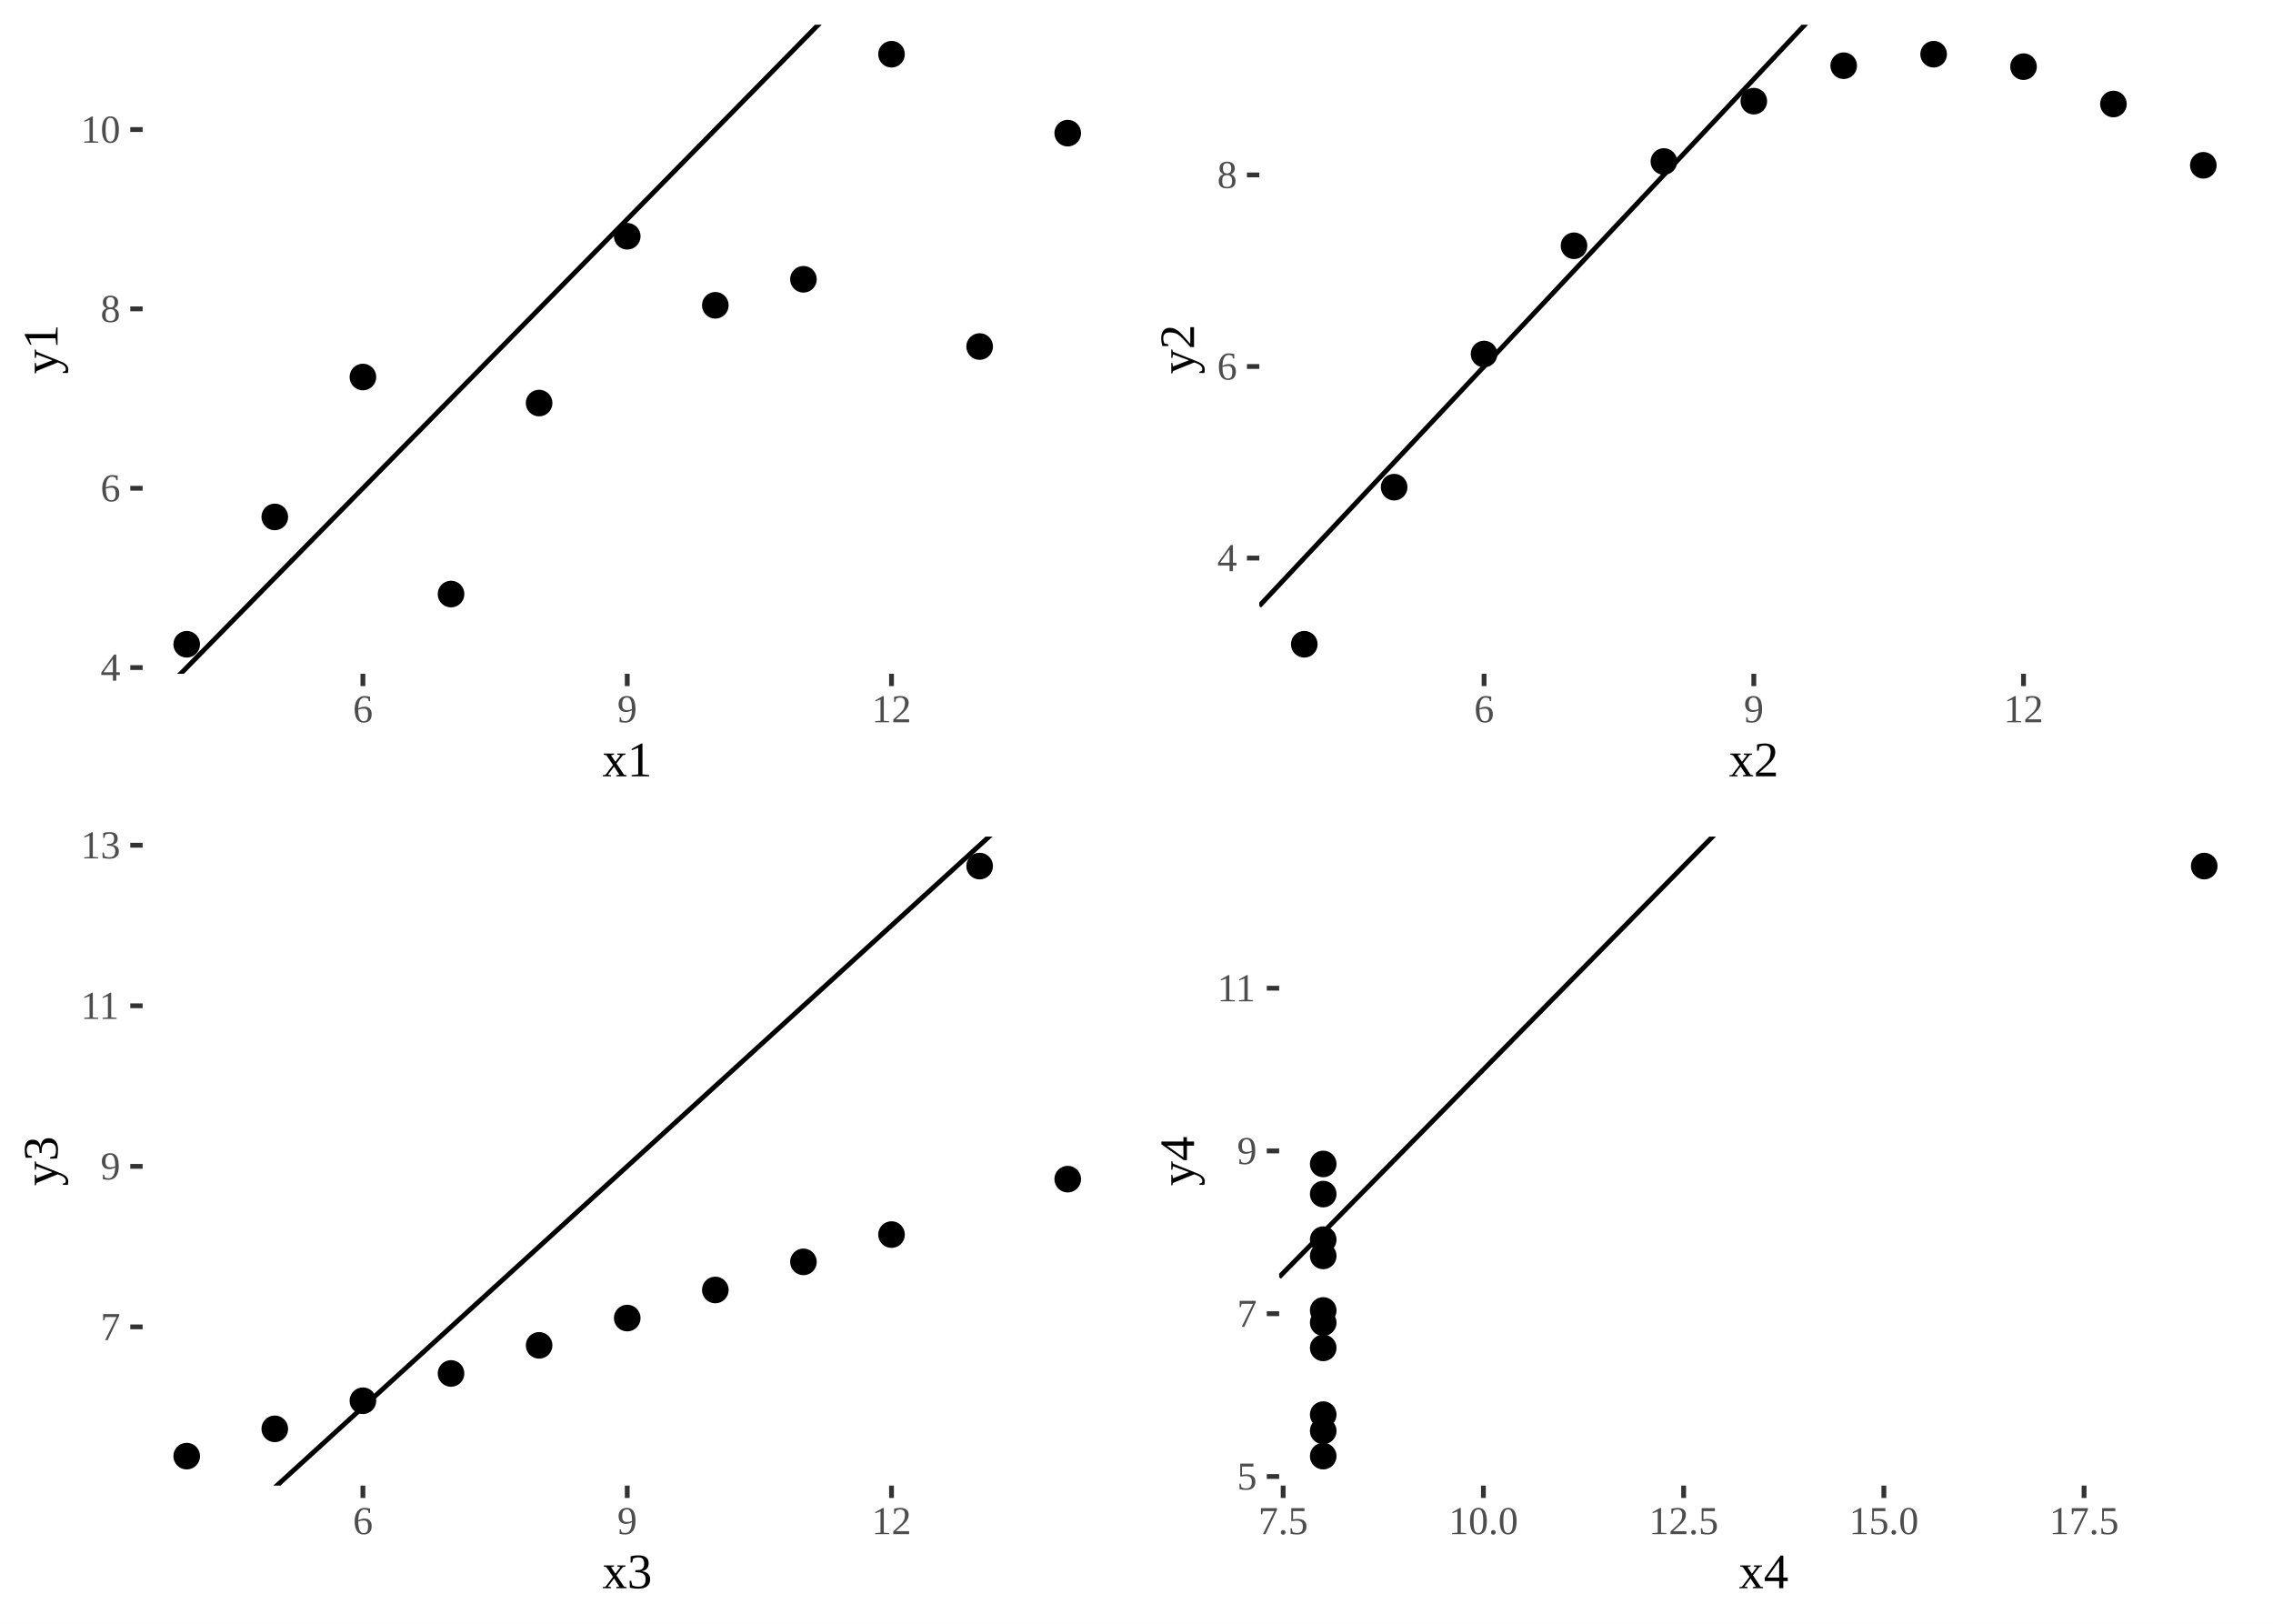
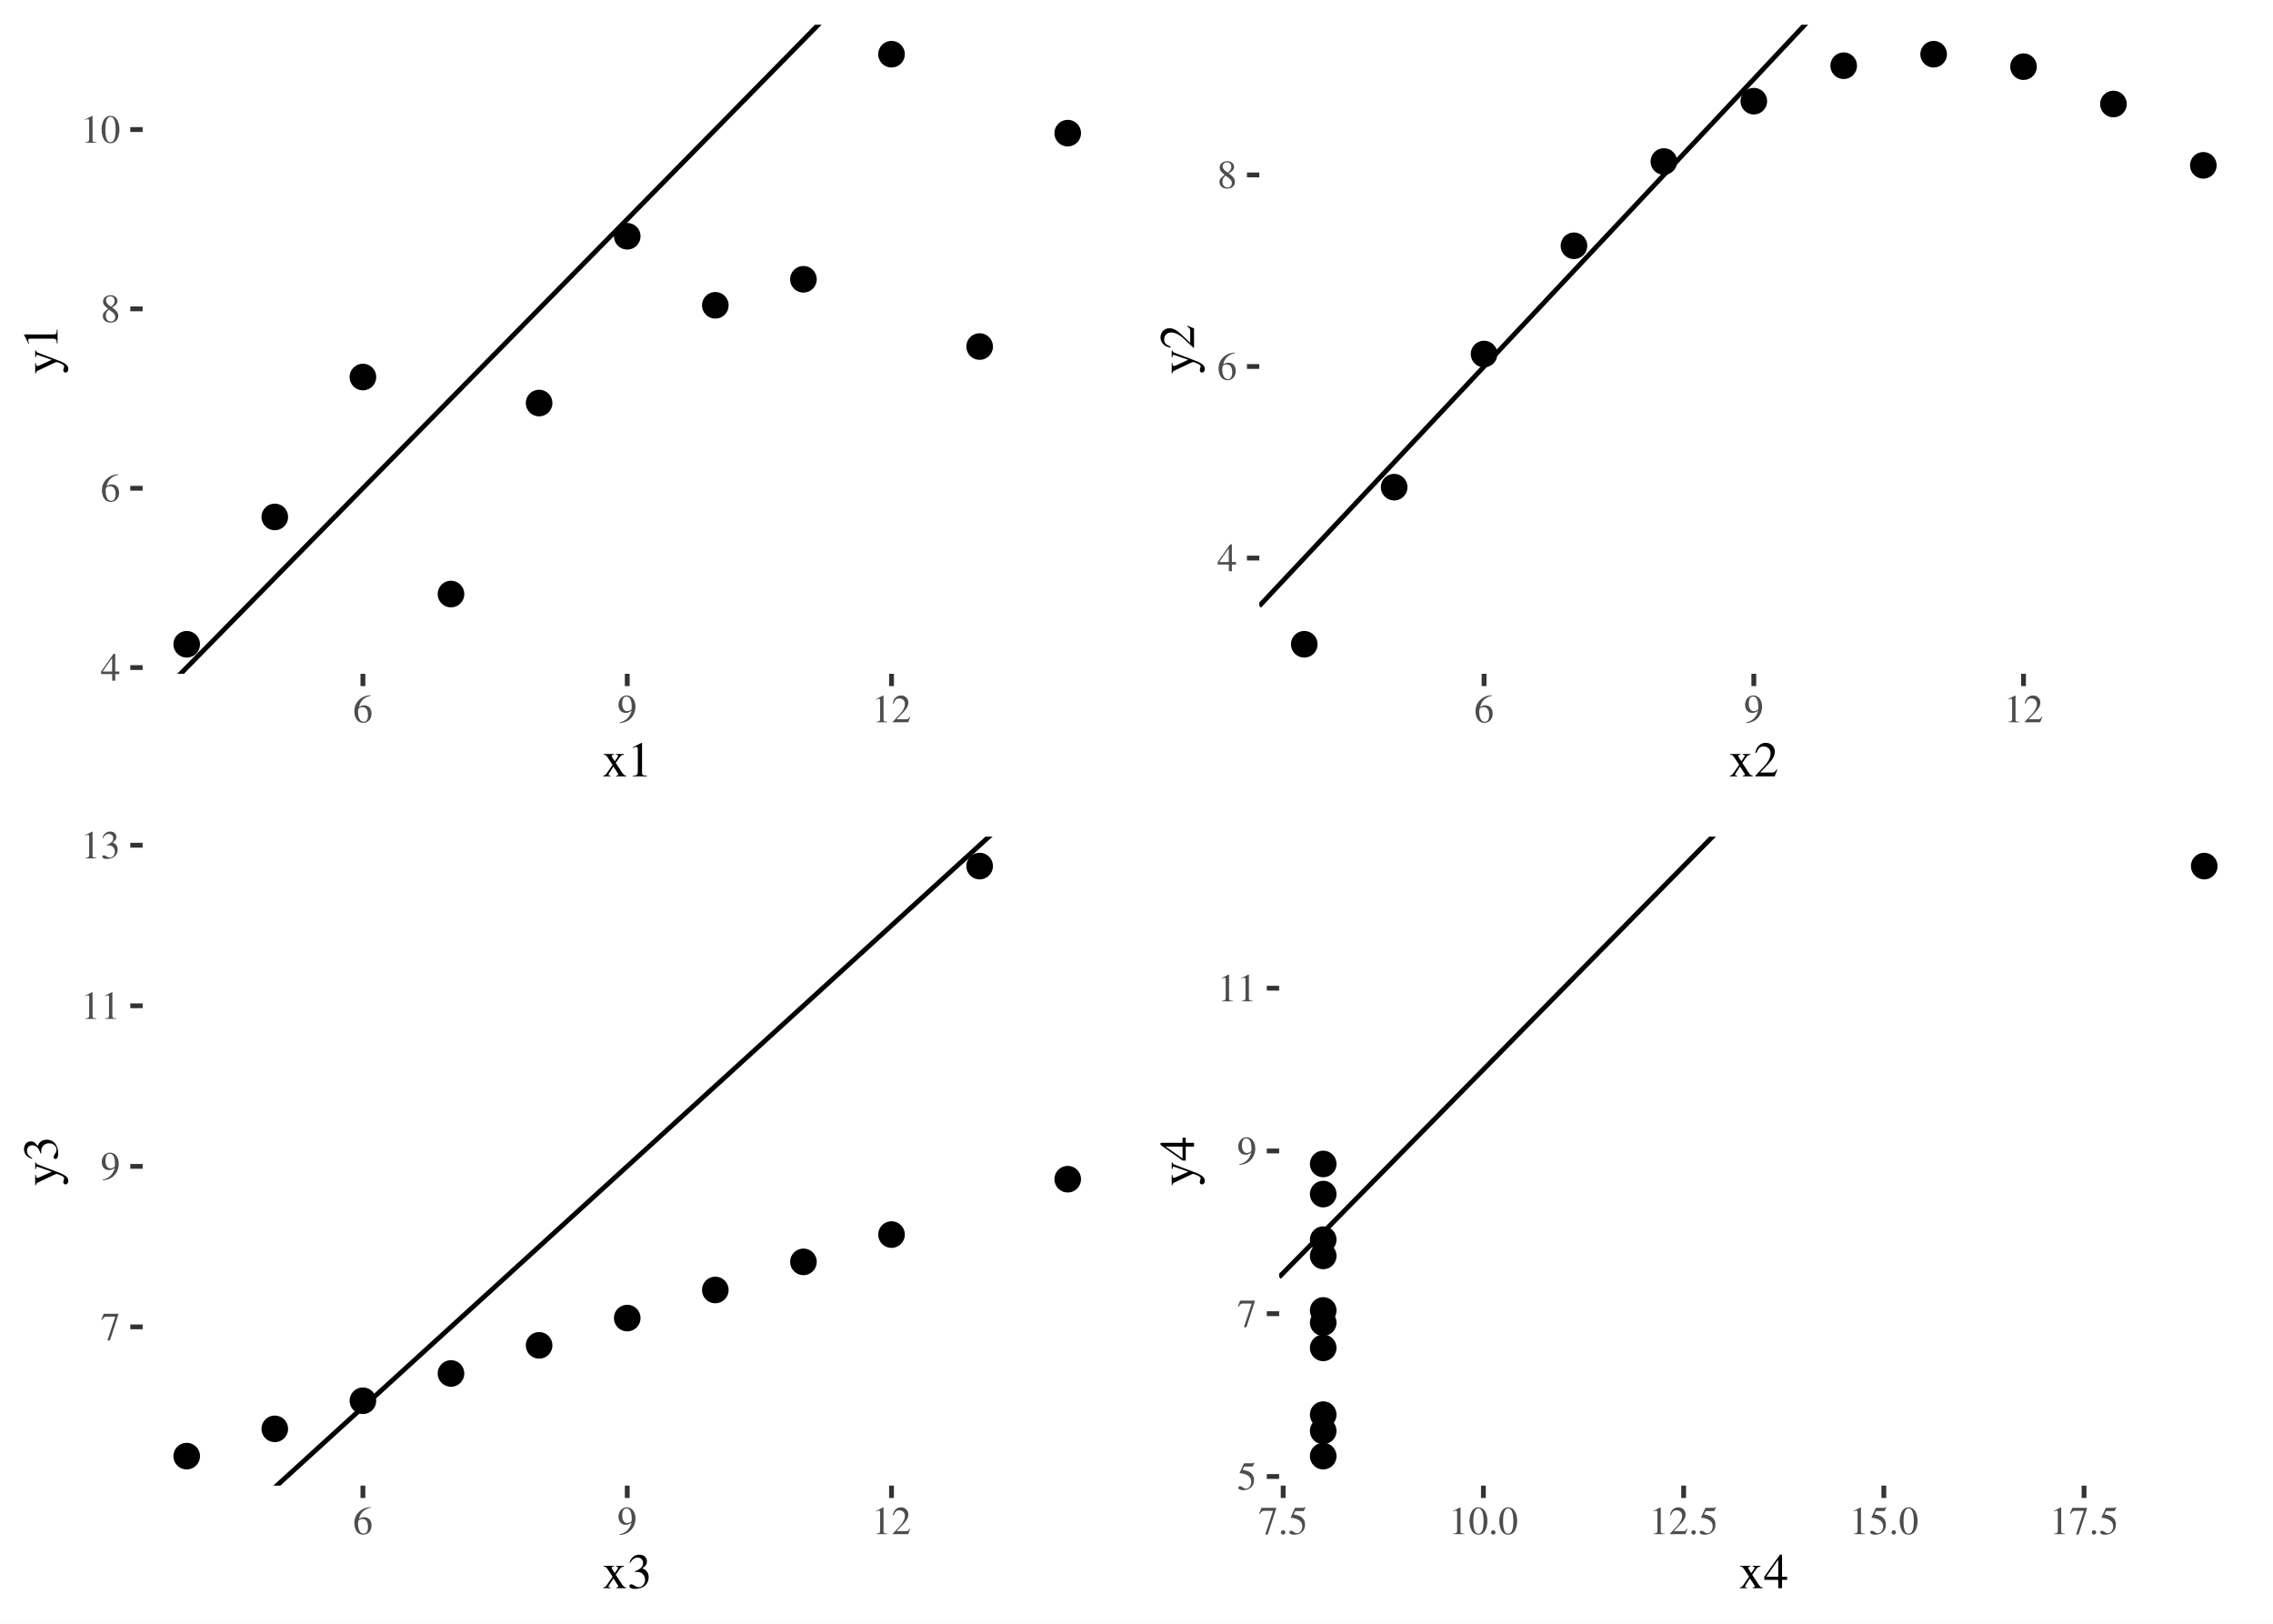
<svg xmlns="http://www.w3.org/2000/svg" viewBox="0 0 504.00 360.00">
  <defs>
    <style type="text/css">
    line, polyline, polygon, path, rect, circle {
      fill: none;
      stroke: #000000;
      stroke-linecap: round;
      stroke-linejoin: round;
      stroke-miterlimit: 10.00;
    }
  </style>
  </defs>
  <rect width="100%" height="100%" style="stroke: none; fill: #FFFFFF;" />
  <defs>
    <clipPath id="cpMC4wMHwyNTIuMDB8MTgwLjAwfDAuMDA=">
      <rect x="0.00" y="0.00" width="252.00" height="180.00" />
    </clipPath>
  </defs>
  <defs>
    <clipPath id="cpMC4wMHw1MDQuMDB8MzYwLjAwfDAuMDA=">
      <rect x="0.00" y="0.00" width="504.00" height="360.00" />
    </clipPath>
  </defs>
  <defs>
    <clipPath id="cpMzEuNjN8MjQ2LjUyfDE0OS4zOHw1LjQ4">
      <rect x="31.63" y="5.48" width="214.89" height="143.90" />
    </clipPath>
  </defs>
  <circle cx="158.61" cy="67.69" r="1.95pt" style="stroke-width: 0.71; fill: #000000;" clip-path="url(#cpMzEuNjN8MjQ2LjUyfDE0OS4zOHw1LjQ4)" />
  <circle cx="119.54" cy="89.36" r="1.95pt" style="stroke-width: 0.71; fill: #000000;" clip-path="url(#cpMzEuNjN8MjQ2LjUyfDE0OS4zOHw1LjQ4)" />
  <circle cx="217.22" cy="76.83" r="1.95pt" style="stroke-width: 0.71; fill: #000000;" clip-path="url(#cpMzEuNjN8MjQ2LjUyfDE0OS4zOHw1LjQ4)" />
  <circle cx="139.08" cy="52.38" r="1.95pt" style="stroke-width: 0.71; fill: #000000;" clip-path="url(#cpMzEuNjN8MjQ2LjUyfDE0OS4zOHw1LjQ4)" />
  <circle cx="178.15" cy="61.92" r="1.95pt" style="stroke-width: 0.71; fill: #000000;" clip-path="url(#cpMzEuNjN8MjQ2LjUyfDE0OS4zOHw1LjQ4)" />
  <circle cx="236.75" cy="29.52" r="1.95pt" style="stroke-width: 0.71; fill: #000000;" clip-path="url(#cpMzEuNjN8MjQ2LjUyfDE0OS4zOHw1LjQ4)" />
  <circle cx="80.47" cy="83.59" r="1.95pt" style="stroke-width: 0.71; fill: #000000;" clip-path="url(#cpMzEuNjN8MjQ2LjUyfDE0OS4zOHw1LjQ4)" />
  <circle cx="41.40" cy="142.84" r="1.95pt" style="stroke-width: 0.71; fill: #000000;" clip-path="url(#cpMzEuNjN8MjQ2LjUyfDE0OS4zOHw1LjQ4)" />
  <circle cx="197.68" cy="12.02" r="1.95pt" style="stroke-width: 0.71; fill: #000000;" clip-path="url(#cpMzEuNjN8MjQ2LjUyfDE0OS4zOHw1LjQ4)" />
-   <circle cx="100.01" cy="131.71" r="1.95pt" style="stroke-width: 0.71; fill: #000000;" clip-path="url(#cpMzEuNjN8MjQ2LjUyfDE0OS4zOHw1LjQ4)" />
+   <circle cx="100.00" cy="131.71" r="1.95pt" style="stroke-width: 0.71; fill: #000000;" clip-path="url(#cpMzEuNjN8MjQ2LjUyfDE0OS4zOHw1LjQ4)" />
  <circle cx="60.93" cy="114.61" r="1.95pt" style="stroke-width: 0.71; fill: #000000;" clip-path="url(#cpMzEuNjN8MjQ2LjUyfDE0OS4zOHw1LjQ4)" />
  <line x1="31.63" y1="157.95" x2="186.83" y2="0.00" style="stroke-width: 1.07; stroke-linecap: butt;" clip-path="url(#cpMzEuNjN8MjQ2LjUyfDE0OS4zOHw1LjQ4)" />
  <defs>
    <clipPath id="cpMC4wMHw1MDQuMDB8MzYwLjAwfDAuMDA=">
      <rect x="0.00" y="0.00" width="504.00" height="360.00" />
    </clipPath>
  </defs>
  <g clip-path="url(#cpMC4wMHw1MDQuMDB8MzYwLjAwfDAuMDA=)">
-     <text x="22.30" y="150.92" style="font-size: 8.80px; fill: #4D4D4D; font-family: Times New Roman;" textLength="4.40px" lengthAdjust="spacingAndGlyphs">4</text>
-   </g>
-   <g clip-path="url(#cpMC4wMHw1MDQuMDB8MzYwLjAwfDAuMDA=)">
-     <text x="22.30" y="111.16" style="font-size: 8.80px; fill: #4D4D4D; font-family: Times New Roman;" textLength="4.40px" lengthAdjust="spacingAndGlyphs">6</text>
-   </g>
-   <g clip-path="url(#cpMC4wMHw1MDQuMDB8MzYwLjAwfDAuMDA=)">
-     <text x="22.30" y="71.40" style="font-size: 8.80px; fill: #4D4D4D; font-family: Times New Roman;" textLength="4.40px" lengthAdjust="spacingAndGlyphs">8</text>
-   </g>
-   <g clip-path="url(#cpMC4wMHw1MDQuMDB8MzYwLjAwfDAuMDA=)">
-     <text x="17.90" y="31.63" style="font-size: 8.80px; fill: #4D4D4D; font-family: Times New Roman;" textLength="8.80px" lengthAdjust="spacingAndGlyphs">10</text>
+     <text x="22.30" y="150.92" style="font-size: 8.80px; fill: #4D4D4D; font-family: TeX Gyre Termes;" textLength="4.40px" lengthAdjust="spacingAndGlyphs">4</text>
+   </g>
+   <g clip-path="url(#cpMC4wMHw1MDQuMDB8MzYwLjAwfDAuMDA=)">
+     <text x="22.30" y="111.16" style="font-size: 8.80px; fill: #4D4D4D; font-family: TeX Gyre Termes;" textLength="4.40px" lengthAdjust="spacingAndGlyphs">6</text>
+   </g>
+   <g clip-path="url(#cpMC4wMHw1MDQuMDB8MzYwLjAwfDAuMDA=)">
+     <text x="22.30" y="71.40" style="font-size: 8.80px; fill: #4D4D4D; font-family: TeX Gyre Termes;" textLength="4.40px" lengthAdjust="spacingAndGlyphs">8</text>
+   </g>
+   <g clip-path="url(#cpMC4wMHw1MDQuMDB8MzYwLjAwfDAuMDA=)">
+     <text x="17.90" y="31.63" style="font-size: 8.80px; fill: #4D4D4D; font-family: TeX Gyre Termes;" textLength="8.80px" lengthAdjust="spacingAndGlyphs">10</text>
  </g>
  <polyline points="28.89,148.01 31.63,148.01 " style="stroke-width: 1.07; stroke: #333333; stroke-linecap: butt;" clip-path="url(#cpMC4wMHw1MDQuMDB8MzYwLjAwfDAuMDA=)" />
  <polyline points="28.89,108.25 31.63,108.25 " style="stroke-width: 1.07; stroke: #333333; stroke-linecap: butt;" clip-path="url(#cpMC4wMHw1MDQuMDB8MzYwLjAwfDAuMDA=)" />
  <polyline points="28.89,68.48 31.63,68.48 " style="stroke-width: 1.07; stroke: #333333; stroke-linecap: butt;" clip-path="url(#cpMC4wMHw1MDQuMDB8MzYwLjAwfDAuMDA=)" />
  <polyline points="28.89,28.72 31.63,28.72 " style="stroke-width: 1.07; stroke: #333333; stroke-linecap: butt;" clip-path="url(#cpMC4wMHw1MDQuMDB8MzYwLjAwfDAuMDA=)" />
  <polyline points="80.47,152.12 80.47,149.38 " style="stroke-width: 1.07; stroke: #333333; stroke-linecap: butt;" clip-path="url(#cpMC4wMHw1MDQuMDB8MzYwLjAwfDAuMDA=)" />
  <polyline points="139.08,152.12 139.08,149.38 " style="stroke-width: 1.07; stroke: #333333; stroke-linecap: butt;" clip-path="url(#cpMC4wMHw1MDQuMDB8MzYwLjAwfDAuMDA=)" />
  <polyline points="197.68,152.12 197.68,149.38 " style="stroke-width: 1.07; stroke: #333333; stroke-linecap: butt;" clip-path="url(#cpMC4wMHw1MDQuMDB8MzYwLjAwfDAuMDA=)" />
  <g clip-path="url(#cpMC4wMHw1MDQuMDB8MzYwLjAwfDAuMDA=)">
-     <text x="78.27" y="160.14" style="font-size: 8.80px; fill: #4D4D4D; font-family: Times New Roman;" textLength="4.40px" lengthAdjust="spacingAndGlyphs">6</text>
-   </g>
-   <g clip-path="url(#cpMC4wMHw1MDQuMDB8MzYwLjAwfDAuMDA=)">
-     <text x="136.88" y="160.14" style="font-size: 8.80px; fill: #4D4D4D; font-family: Times New Roman;" textLength="4.40px" lengthAdjust="spacingAndGlyphs">9</text>
-   </g>
-   <g clip-path="url(#cpMC4wMHw1MDQuMDB8MzYwLjAwfDAuMDA=)">
-     <text x="193.28" y="160.14" style="font-size: 8.80px; fill: #4D4D4D; font-family: Times New Roman;" textLength="8.80px" lengthAdjust="spacingAndGlyphs">12</text>
-   </g>
-   <g clip-path="url(#cpMC4wMHw1MDQuMDB8MzYwLjAwfDAuMDA=)">
-     <text x="133.58" y="172.12" style="font-size: 11.00px; font-family: Times New Roman;" textLength="11.00px" lengthAdjust="spacingAndGlyphs">x1</text>
-   </g>
-   <g clip-path="url(#cpMC4wMHw1MDQuMDB8MzYwLjAwfDAuMDA=)">
-     <text transform="translate(12.76,82.93) rotate(-90)" style="font-size: 11.00px; font-family: Times New Roman;" textLength="11.00px" lengthAdjust="spacingAndGlyphs">y1</text>
+     <text x="78.27" y="160.14" style="font-size: 8.80px; fill: #4D4D4D; font-family: TeX Gyre Termes;" textLength="4.40px" lengthAdjust="spacingAndGlyphs">6</text>
+   </g>
+   <g clip-path="url(#cpMC4wMHw1MDQuMDB8MzYwLjAwfDAuMDA=)">
+     <text x="136.88" y="160.14" style="font-size: 8.80px; fill: #4D4D4D; font-family: TeX Gyre Termes;" textLength="4.40px" lengthAdjust="spacingAndGlyphs">9</text>
+   </g>
+   <g clip-path="url(#cpMC4wMHw1MDQuMDB8MzYwLjAwfDAuMDA=)">
+     <text x="193.28" y="160.14" style="font-size: 8.80px; fill: #4D4D4D; font-family: TeX Gyre Termes;" textLength="8.80px" lengthAdjust="spacingAndGlyphs">12</text>
+   </g>
+   <g clip-path="url(#cpMC4wMHw1MDQuMDB8MzYwLjAwfDAuMDA=)">
+     <text x="133.58" y="172.12" style="font-size: 11.00px; font-family: TeX Gyre Termes;" textLength="11.00px" lengthAdjust="spacingAndGlyphs">x1</text>
+   </g>
+   <g clip-path="url(#cpMC4wMHw1MDQuMDB8MzYwLjAwfDAuMDA=)">
+     <text transform="translate(12.76,82.93) rotate(-90)" style="font-size: 11.00px; font-family: TeX Gyre Termes;" textLength="11.00px" lengthAdjust="spacingAndGlyphs">y1</text>
  </g>
  <defs>
    <clipPath id="cpMjUyLjAwfDUwNC4wMHwxODAuMDB8MC4wMA==">
      <rect x="252.00" y="0.00" width="252.00" height="180.00" />
    </clipPath>
  </defs>
  <defs>
    <clipPath id="cpMC4wMHw1MDQuMDB8MzYwLjAwfDAuMDA=">
      <rect x="0.00" y="0.00" width="504.00" height="360.00" />
    </clipPath>
  </defs>
  <defs>
    <clipPath id="cpMjc5LjIzfDQ5OC41MnwxNDkuMzh8NS40OA==">
      <rect x="279.23" y="5.48" width="219.29" height="143.90" />
    </clipPath>
  </defs>
  <circle cx="408.81" cy="14.57" r="1.95pt" style="stroke-width: 0.71; fill: #000000;" clip-path="url(#cpMjc5LjIzfDQ5OC41MnwxNDkuMzh8NS40OA==)" />
  <circle cx="368.94" cy="35.81" r="1.95pt" style="stroke-width: 0.71; fill: #000000;" clip-path="url(#cpMjc5LjIzfDQ5OC41MnwxNDkuMzh8NS40OA==)" />
  <circle cx="468.62" cy="23.06" r="1.95pt" style="stroke-width: 0.71; fill: #000000;" clip-path="url(#cpMjc5LjIzfDQ5OC41MnwxNDkuMzh8NS40OA==)" />
  <circle cx="388.88" cy="22.43" r="1.95pt" style="stroke-width: 0.71; fill: #000000;" clip-path="url(#cpMjc5LjIzfDQ5OC41MnwxNDkuMzh8NS40OA==)" />
  <circle cx="428.75" cy="12.02" r="1.95pt" style="stroke-width: 0.71; fill: #000000;" clip-path="url(#cpMjc5LjIzfDQ5OC41MnwxNDkuMzh8NS40OA==)" />
-   <circle cx="488.55" cy="36.65" r="1.95pt" style="stroke-width: 0.71; fill: #000000;" clip-path="url(#cpMjc5LjIzfDQ5OC41MnwxNDkuMzh8NS40OA==)" />
+   <circle cx="488.55" cy="36.66" r="1.95pt" style="stroke-width: 0.71; fill: #000000;" clip-path="url(#cpMjc5LjIzfDQ5OC41MnwxNDkuMzh8NS40OA==)" />
  <circle cx="329.07" cy="78.49" r="1.95pt" style="stroke-width: 0.71; fill: #000000;" clip-path="url(#cpMjc5LjIzfDQ5OC41MnwxNDkuMzh8NS40OA==)" />
  <circle cx="289.20" cy="142.84" r="1.95pt" style="stroke-width: 0.71; fill: #000000;" clip-path="url(#cpMjc5LjIzfDQ5OC41MnwxNDkuMzh8NS40OA==)" />
  <circle cx="448.68" cy="14.78" r="1.95pt" style="stroke-width: 0.71; fill: #000000;" clip-path="url(#cpMjc5LjIzfDQ5OC41MnwxNDkuMzh8NS40OA==)" />
-   <circle cx="349.01" cy="54.49" r="1.95pt" style="stroke-width: 0.71; fill: #000000;" clip-path="url(#cpMjc5LjIzfDQ5OC41MnwxNDkuMzh8NS40OA==)" />
+   <circle cx="349.00" cy="54.49" r="1.95pt" style="stroke-width: 0.71; fill: #000000;" clip-path="url(#cpMjc5LjIzfDQ5OC41MnwxNDkuMzh8NS40OA==)" />
  <circle cx="309.13" cy="108.01" r="1.95pt" style="stroke-width: 0.71; fill: #000000;" clip-path="url(#cpMjc5LjIzfDQ5OC41MnwxNDkuMzh8NS40OA==)" />
-   <line x1="279.23" y1="134.34" x2="405.34" y2="0.00" style="stroke-width: 1.07; stroke-linecap: butt;" clip-path="url(#cpMjc5LjIzfDQ5OC41MnwxNDkuMzh8NS40OA==)" />
-   <defs>
-     <clipPath id="cpMC4wMHw1MDQuMDB8MzYwLjAwfDAuMDA=">
-       <rect x="0.00" y="0.00" width="504.00" height="360.00" />
-     </clipPath>
-   </defs>
-   <g clip-path="url(#cpMC4wMHw1MDQuMDB8MzYwLjAwfDAuMDA=)">
-     <text x="269.90" y="126.64" style="font-size: 8.80px; fill: #4D4D4D; font-family: Times New Roman;" textLength="4.40px" lengthAdjust="spacingAndGlyphs">4</text>
-   </g>
-   <g clip-path="url(#cpMC4wMHw1MDQuMDB8MzYwLjAwfDAuMDA=)">
-     <text x="269.90" y="84.17" style="font-size: 8.80px; fill: #4D4D4D; font-family: Times New Roman;" textLength="4.40px" lengthAdjust="spacingAndGlyphs">6</text>
-   </g>
-   <g clip-path="url(#cpMC4wMHw1MDQuMDB8MzYwLjAwfDAuMDA=)">
-     <text x="269.90" y="41.69" style="font-size: 8.80px; fill: #4D4D4D; font-family: Times New Roman;" textLength="4.40px" lengthAdjust="spacingAndGlyphs">8</text>
+   <line x1="279.23" y1="134.35" x2="405.34" y2="0.00" style="stroke-width: 1.07; stroke-linecap: butt;" clip-path="url(#cpMjc5LjIzfDQ5OC41MnwxNDkuMzh8NS40OA==)" />
+   <defs>
+     <clipPath id="cpMC4wMHw1MDQuMDB8MzYwLjAwfDAuMDA=">
+       <rect x="0.00" y="0.00" width="504.00" height="360.00" />
+     </clipPath>
+   </defs>
+   <g clip-path="url(#cpMC4wMHw1MDQuMDB8MzYwLjAwfDAuMDA=)">
+     <text x="269.90" y="126.64" style="font-size: 8.80px; fill: #4D4D4D; font-family: TeX Gyre Termes;" textLength="4.40px" lengthAdjust="spacingAndGlyphs">4</text>
+   </g>
+   <g clip-path="url(#cpMC4wMHw1MDQuMDB8MzYwLjAwfDAuMDA=)">
+     <text x="269.90" y="84.17" style="font-size: 8.80px; fill: #4D4D4D; font-family: TeX Gyre Termes;" textLength="4.40px" lengthAdjust="spacingAndGlyphs">6</text>
+   </g>
+   <g clip-path="url(#cpMC4wMHw1MDQuMDB8MzYwLjAwfDAuMDA=)">
+     <text x="269.90" y="41.69" style="font-size: 8.80px; fill: #4D4D4D; font-family: TeX Gyre Termes;" textLength="4.40px" lengthAdjust="spacingAndGlyphs">8</text>
  </g>
  <polyline points="276.49,123.73 279.23,123.73 " style="stroke-width: 1.07; stroke: #333333; stroke-linecap: butt;" clip-path="url(#cpMC4wMHw1MDQuMDB8MzYwLjAwfDAuMDA=)" />
  <polyline points="276.49,81.25 279.23,81.25 " style="stroke-width: 1.07; stroke: #333333; stroke-linecap: butt;" clip-path="url(#cpMC4wMHw1MDQuMDB8MzYwLjAwfDAuMDA=)" />
  <polyline points="276.49,38.78 279.23,38.78 " style="stroke-width: 1.07; stroke: #333333; stroke-linecap: butt;" clip-path="url(#cpMC4wMHw1MDQuMDB8MzYwLjAwfDAuMDA=)" />
  <polyline points="329.07,152.12 329.07,149.38 " style="stroke-width: 1.07; stroke: #333333; stroke-linecap: butt;" clip-path="url(#cpMC4wMHw1MDQuMDB8MzYwLjAwfDAuMDA=)" />
  <polyline points="388.88,152.12 388.88,149.38 " style="stroke-width: 1.07; stroke: #333333; stroke-linecap: butt;" clip-path="url(#cpMC4wMHw1MDQuMDB8MzYwLjAwfDAuMDA=)" />
  <polyline points="448.68,152.12 448.68,149.38 " style="stroke-width: 1.07; stroke: #333333; stroke-linecap: butt;" clip-path="url(#cpMC4wMHw1MDQuMDB8MzYwLjAwfDAuMDA=)" />
  <g clip-path="url(#cpMC4wMHw1MDQuMDB8MzYwLjAwfDAuMDA=)">
-     <text x="326.87" y="160.14" style="font-size: 8.80px; fill: #4D4D4D; font-family: Times New Roman;" textLength="4.40px" lengthAdjust="spacingAndGlyphs">6</text>
-   </g>
-   <g clip-path="url(#cpMC4wMHw1MDQuMDB8MzYwLjAwfDAuMDA=)">
-     <text x="386.68" y="160.14" style="font-size: 8.80px; fill: #4D4D4D; font-family: Times New Roman;" textLength="4.40px" lengthAdjust="spacingAndGlyphs">9</text>
-   </g>
-   <g clip-path="url(#cpMC4wMHw1MDQuMDB8MzYwLjAwfDAuMDA=)">
-     <text x="444.28" y="160.14" style="font-size: 8.80px; fill: #4D4D4D; font-family: Times New Roman;" textLength="8.80px" lengthAdjust="spacingAndGlyphs">12</text>
-   </g>
-   <g clip-path="url(#cpMC4wMHw1MDQuMDB8MzYwLjAwfDAuMDA=)">
-     <text x="383.38" y="172.12" style="font-size: 11.00px; font-family: Times New Roman;" textLength="11.00px" lengthAdjust="spacingAndGlyphs">x2</text>
-   </g>
-   <g clip-path="url(#cpMC4wMHw1MDQuMDB8MzYwLjAwfDAuMDA=)">
-     <text transform="translate(264.76,82.93) rotate(-90)" style="font-size: 11.00px; font-family: Times New Roman;" textLength="11.00px" lengthAdjust="spacingAndGlyphs">y2</text>
+     <text x="326.87" y="160.14" style="font-size: 8.80px; fill: #4D4D4D; font-family: TeX Gyre Termes;" textLength="4.40px" lengthAdjust="spacingAndGlyphs">6</text>
+   </g>
+   <g clip-path="url(#cpMC4wMHw1MDQuMDB8MzYwLjAwfDAuMDA=)">
+     <text x="386.68" y="160.14" style="font-size: 8.80px; fill: #4D4D4D; font-family: TeX Gyre Termes;" textLength="4.40px" lengthAdjust="spacingAndGlyphs">9</text>
+   </g>
+   <g clip-path="url(#cpMC4wMHw1MDQuMDB8MzYwLjAwfDAuMDA=)">
+     <text x="444.28" y="160.14" style="font-size: 8.80px; fill: #4D4D4D; font-family: TeX Gyre Termes;" textLength="8.80px" lengthAdjust="spacingAndGlyphs">12</text>
+   </g>
+   <g clip-path="url(#cpMC4wMHw1MDQuMDB8MzYwLjAwfDAuMDA=)">
+     <text x="383.38" y="172.12" style="font-size: 11.00px; font-family: TeX Gyre Termes;" textLength="11.00px" lengthAdjust="spacingAndGlyphs">x2</text>
+   </g>
+   <g clip-path="url(#cpMC4wMHw1MDQuMDB8MzYwLjAwfDAuMDA=)">
+     <text transform="translate(264.76,82.93) rotate(-90)" style="font-size: 11.00px; font-family: TeX Gyre Termes;" textLength="11.00px" lengthAdjust="spacingAndGlyphs">y2</text>
  </g>
  <defs>
    <clipPath id="cpMC4wMHwyNTIuMDB8MzYwLjAwfDE4MC4wMA==">
      <rect x="0.00" y="180.00" width="252.00" height="180.00" />
    </clipPath>
  </defs>
  <defs>
    <clipPath id="cpMC4wMHw1MDQuMDB8MzYwLjAwfDAuMDA=">
      <rect x="0.00" y="0.00" width="504.00" height="360.00" />
    </clipPath>
  </defs>
  <defs>
    <clipPath id="cpMzEuNjN8MjQ2LjUyfDMyOS4zOHwxODUuNDg=">
      <rect x="31.63" y="185.48" width="214.89" height="143.90" />
    </clipPath>
  </defs>
  <circle cx="158.61" cy="286.00" r="1.95pt" style="stroke-width: 0.71; fill: #000000;" clip-path="url(#cpMzEuNjN8MjQ2LjUyfDMyOS4zOHwxODUuNDg=)" />
  <circle cx="119.54" cy="298.28" r="1.95pt" style="stroke-width: 0.71; fill: #000000;" clip-path="url(#cpMzEuNjN8MjQ2LjUyfDMyOS4zOHwxODUuNDg=)" />
  <circle cx="217.22" cy="192.02" r="1.95pt" style="stroke-width: 0.71; fill: #000000;" clip-path="url(#cpMzEuNjN8MjQ2LjUyfDMyOS4zOHwxODUuNDg=)" />
  <circle cx="139.08" cy="292.23" r="1.95pt" style="stroke-width: 0.71; fill: #000000;" clip-path="url(#cpMzEuNjN8MjQ2LjUyfDMyOS4zOHwxODUuNDg=)" />
  <circle cx="178.15" cy="279.77" r="1.95pt" style="stroke-width: 0.71; fill: #000000;" clip-path="url(#cpMzEuNjN8MjQ2LjUyfDMyOS4zOHwxODUuNDg=)" />
-   <circle cx="236.75" cy="261.43" r="1.95pt" style="stroke-width: 0.71; fill: #000000;" clip-path="url(#cpMzEuNjN8MjQ2LjUyfDMyOS4zOHwxODUuNDg=)" />
+   <circle cx="236.75" cy="261.44" r="1.95pt" style="stroke-width: 0.71; fill: #000000;" clip-path="url(#cpMzEuNjN8MjQ2LjUyfDMyOS4zOHwxODUuNDg=)" />
  <circle cx="80.47" cy="310.56" r="1.95pt" style="stroke-width: 0.71; fill: #000000;" clip-path="url(#cpMzEuNjN8MjQ2LjUyfDMyOS4zOHwxODUuNDg=)" />
  <circle cx="41.40" cy="322.84" r="1.95pt" style="stroke-width: 0.71; fill: #000000;" clip-path="url(#cpMzEuNjN8MjQ2LjUyfDMyOS4zOHwxODUuNDg=)" />
  <circle cx="197.68" cy="273.72" r="1.95pt" style="stroke-width: 0.71; fill: #000000;" clip-path="url(#cpMzEuNjN8MjQ2LjUyfDMyOS4zOHwxODUuNDg=)" />
-   <circle cx="100.01" cy="304.51" r="1.95pt" style="stroke-width: 0.71; fill: #000000;" clip-path="url(#cpMzEuNjN8MjQ2LjUyfDMyOS4zOHwxODUuNDg=)" />
+   <circle cx="100.00" cy="304.51" r="1.95pt" style="stroke-width: 0.71; fill: #000000;" clip-path="url(#cpMzEuNjN8MjQ2LjUyfDMyOS4zOHwxODUuNDg=)" />
  <circle cx="60.93" cy="316.79" r="1.95pt" style="stroke-width: 0.71; fill: #000000;" clip-path="url(#cpMzEuNjN8MjQ2LjUyfDMyOS4zOHwxODUuNDg=)" />
-   <line x1="31.63" y1="356.48" x2="246.52" y2="160.70" style="stroke-width: 1.07; stroke-linecap: butt;" clip-path="url(#cpMzEuNjN8MjQ2LjUyfDMyOS4zOHwxODUuNDg=)" />
-   <defs>
-     <clipPath id="cpMC4wMHw1MDQuMDB8MzYwLjAwfDAuMDA=">
-       <rect x="0.00" y="0.00" width="504.00" height="360.00" />
-     </clipPath>
-   </defs>
-   <g clip-path="url(#cpMC4wMHw1MDQuMDB8MzYwLjAwfDAuMDA=)">
-     <text x="22.30" y="297.10" style="font-size: 8.80px; fill: #4D4D4D; font-family: Times New Roman;" textLength="4.40px" lengthAdjust="spacingAndGlyphs">7</text>
-   </g>
-   <g clip-path="url(#cpMC4wMHw1MDQuMDB8MzYwLjAwfDAuMDA=)">
-     <text x="22.30" y="261.50" style="font-size: 8.80px; fill: #4D4D4D; font-family: Times New Roman;" textLength="4.40px" lengthAdjust="spacingAndGlyphs">9</text>
-   </g>
-   <g clip-path="url(#cpMC4wMHw1MDQuMDB8MzYwLjAwfDAuMDA=)">
-     <text x="17.90" y="225.90" style="font-size: 8.80px; fill: #4D4D4D; font-family: Times New Roman;" textLength="8.80px" lengthAdjust="spacingAndGlyphs">11</text>
-   </g>
-   <g clip-path="url(#cpMC4wMHw1MDQuMDB8MzYwLjAwfDAuMDA=)">
-     <text x="17.90" y="190.31" style="font-size: 8.80px; fill: #4D4D4D; font-family: Times New Roman;" textLength="8.80px" lengthAdjust="spacingAndGlyphs">13</text>
+   <line x1="31.63" y1="356.48" x2="246.52" y2="160.69" style="stroke-width: 1.07; stroke-linecap: butt;" clip-path="url(#cpMzEuNjN8MjQ2LjUyfDMyOS4zOHwxODUuNDg=)" />
+   <defs>
+     <clipPath id="cpMC4wMHw1MDQuMDB8MzYwLjAwfDAuMDA=">
+       <rect x="0.00" y="0.00" width="504.00" height="360.00" />
+     </clipPath>
+   </defs>
+   <g clip-path="url(#cpMC4wMHw1MDQuMDB8MzYwLjAwfDAuMDA=)">
+     <text x="22.30" y="297.10" style="font-size: 8.80px; fill: #4D4D4D; font-family: TeX Gyre Termes;" textLength="4.40px" lengthAdjust="spacingAndGlyphs">7</text>
+   </g>
+   <g clip-path="url(#cpMC4wMHw1MDQuMDB8MzYwLjAwfDAuMDA=)">
+     <text x="22.30" y="261.50" style="font-size: 8.80px; fill: #4D4D4D; font-family: TeX Gyre Termes;" textLength="4.40px" lengthAdjust="spacingAndGlyphs">9</text>
+   </g>
+   <g clip-path="url(#cpMC4wMHw1MDQuMDB8MzYwLjAwfDAuMDA=)">
+     <text x="17.90" y="225.90" style="font-size: 8.80px; fill: #4D4D4D; font-family: TeX Gyre Termes;" textLength="8.80px" lengthAdjust="spacingAndGlyphs">11</text>
+   </g>
+   <g clip-path="url(#cpMC4wMHw1MDQuMDB8MzYwLjAwfDAuMDA=)">
+     <text x="17.90" y="190.31" style="font-size: 8.80px; fill: #4D4D4D; font-family: TeX Gyre Termes;" textLength="8.80px" lengthAdjust="spacingAndGlyphs">13</text>
  </g>
  <polyline points="28.89,294.18 31.63,294.18 " style="stroke-width: 1.07; stroke: #333333; stroke-linecap: butt;" clip-path="url(#cpMC4wMHw1MDQuMDB8MzYwLjAwfDAuMDA=)" />
  <polyline points="28.89,258.59 31.63,258.59 " style="stroke-width: 1.07; stroke: #333333; stroke-linecap: butt;" clip-path="url(#cpMC4wMHw1MDQuMDB8MzYwLjAwfDAuMDA=)" />
  <polyline points="28.89,222.99 31.63,222.99 " style="stroke-width: 1.07; stroke: #333333; stroke-linecap: butt;" clip-path="url(#cpMC4wMHw1MDQuMDB8MzYwLjAwfDAuMDA=)" />
  <polyline points="28.89,187.39 31.63,187.39 " style="stroke-width: 1.07; stroke: #333333; stroke-linecap: butt;" clip-path="url(#cpMC4wMHw1MDQuMDB8MzYwLjAwfDAuMDA=)" />
  <polyline points="80.47,332.12 80.47,329.38 " style="stroke-width: 1.07; stroke: #333333; stroke-linecap: butt;" clip-path="url(#cpMC4wMHw1MDQuMDB8MzYwLjAwfDAuMDA=)" />
  <polyline points="139.08,332.12 139.08,329.38 " style="stroke-width: 1.07; stroke: #333333; stroke-linecap: butt;" clip-path="url(#cpMC4wMHw1MDQuMDB8MzYwLjAwfDAuMDA=)" />
  <polyline points="197.68,332.12 197.68,329.38 " style="stroke-width: 1.07; stroke: #333333; stroke-linecap: butt;" clip-path="url(#cpMC4wMHw1MDQuMDB8MzYwLjAwfDAuMDA=)" />
  <g clip-path="url(#cpMC4wMHw1MDQuMDB8MzYwLjAwfDAuMDA=)">
-     <text x="78.27" y="340.14" style="font-size: 8.80px; fill: #4D4D4D; font-family: Times New Roman;" textLength="4.40px" lengthAdjust="spacingAndGlyphs">6</text>
-   </g>
-   <g clip-path="url(#cpMC4wMHw1MDQuMDB8MzYwLjAwfDAuMDA=)">
-     <text x="136.88" y="340.14" style="font-size: 8.80px; fill: #4D4D4D; font-family: Times New Roman;" textLength="4.40px" lengthAdjust="spacingAndGlyphs">9</text>
-   </g>
-   <g clip-path="url(#cpMC4wMHw1MDQuMDB8MzYwLjAwfDAuMDA=)">
-     <text x="193.28" y="340.14" style="font-size: 8.80px; fill: #4D4D4D; font-family: Times New Roman;" textLength="8.80px" lengthAdjust="spacingAndGlyphs">12</text>
-   </g>
-   <g clip-path="url(#cpMC4wMHw1MDQuMDB8MzYwLjAwfDAuMDA=)">
-     <text x="133.58" y="352.12" style="font-size: 11.00px; font-family: Times New Roman;" textLength="11.00px" lengthAdjust="spacingAndGlyphs">x3</text>
-   </g>
-   <g clip-path="url(#cpMC4wMHw1MDQuMDB8MzYwLjAwfDAuMDA=)">
-     <text transform="translate(12.76,262.93) rotate(-90)" style="font-size: 11.00px; font-family: Times New Roman;" textLength="11.00px" lengthAdjust="spacingAndGlyphs">y3</text>
+     <text x="78.27" y="340.14" style="font-size: 8.80px; fill: #4D4D4D; font-family: TeX Gyre Termes;" textLength="4.40px" lengthAdjust="spacingAndGlyphs">6</text>
+   </g>
+   <g clip-path="url(#cpMC4wMHw1MDQuMDB8MzYwLjAwfDAuMDA=)">
+     <text x="136.88" y="340.14" style="font-size: 8.80px; fill: #4D4D4D; font-family: TeX Gyre Termes;" textLength="4.40px" lengthAdjust="spacingAndGlyphs">9</text>
+   </g>
+   <g clip-path="url(#cpMC4wMHw1MDQuMDB8MzYwLjAwfDAuMDA=)">
+     <text x="193.28" y="340.14" style="font-size: 8.80px; fill: #4D4D4D; font-family: TeX Gyre Termes;" textLength="8.80px" lengthAdjust="spacingAndGlyphs">12</text>
+   </g>
+   <g clip-path="url(#cpMC4wMHw1MDQuMDB8MzYwLjAwfDAuMDA=)">
+     <text x="133.58" y="352.12" style="font-size: 11.00px; font-family: TeX Gyre Termes;" textLength="11.00px" lengthAdjust="spacingAndGlyphs">x3</text>
+   </g>
+   <g clip-path="url(#cpMC4wMHw1MDQuMDB8MzYwLjAwfDAuMDA=)">
+     <text transform="translate(12.76,262.93) rotate(-90)" style="font-size: 11.00px; font-family: TeX Gyre Termes;" textLength="11.00px" lengthAdjust="spacingAndGlyphs">y3</text>
  </g>
  <defs>
    <clipPath id="cpMjUyLjAwfDUwNC4wMHwzNjAuMDB8MTgwLjAw">
      <rect x="252.00" y="180.00" width="252.00" height="180.00" />
    </clipPath>
  </defs>
  <defs>
    <clipPath id="cpMC4wMHw1MDQuMDB8MzYwLjAwfDAuMDA=">
      <rect x="0.00" y="0.00" width="504.00" height="360.00" />
    </clipPath>
  </defs>
  <defs>
    <clipPath id="cpMjgzLjYzfDQ5OC41MnwzMjkuMzh8MTg1LjQ4">
      <rect x="283.63" y="185.48" width="214.89" height="143.90" />
    </clipPath>
  </defs>
  <circle cx="293.40" cy="298.84" r="1.95pt" style="stroke-width: 0.71; fill: #000000;" clip-path="url(#cpMjgzLjYzfDQ5OC41MnwzMjkuMzh8MTg1LjQ4)" />
  <circle cx="293.40" cy="313.64" r="1.95pt" style="stroke-width: 0.71; fill: #000000;" clip-path="url(#cpMjgzLjYzfDQ5OC41MnwzMjkuMzh8MTg1LjQ4)" />
  <circle cx="293.40" cy="278.45" r="1.95pt" style="stroke-width: 0.71; fill: #000000;" clip-path="url(#cpMjgzLjYzfDQ5OC41MnwzMjkuMzh8MTg1LjQ4)" />
  <circle cx="293.40" cy="258.06" r="1.95pt" style="stroke-width: 0.71; fill: #000000;" clip-path="url(#cpMjgzLjYzfDQ5OC41MnwzMjkuMzh8MTg1LjQ4)" />
  <circle cx="293.40" cy="264.74" r="1.95pt" style="stroke-width: 0.71; fill: #000000;" clip-path="url(#cpMjgzLjYzfDQ5OC41MnwzMjkuMzh8MTg1LjQ4)" />
  <circle cx="293.40" cy="290.54" r="1.95pt" style="stroke-width: 0.71; fill: #000000;" clip-path="url(#cpMjgzLjYzfDQ5OC41MnwzMjkuMzh8MTg1LjQ4)" />
  <circle cx="293.40" cy="322.84" r="1.95pt" style="stroke-width: 0.71; fill: #000000;" clip-path="url(#cpMjgzLjYzfDQ5OC41MnwzMjkuMzh8MTg1LjQ4)" />
  <circle cx="488.75" cy="192.02" r="1.95pt" style="stroke-width: 0.71; fill: #000000;" clip-path="url(#cpMjgzLjYzfDQ5OC41MnwzMjkuMzh8MTg1LjQ4)" />
  <circle cx="293.40" cy="317.25" r="1.95pt" style="stroke-width: 0.71; fill: #000000;" clip-path="url(#cpMjgzLjYzfDQ5OC41MnwzMjkuMzh8MTg1LjQ4)" />
  <circle cx="293.40" cy="274.84" r="1.95pt" style="stroke-width: 0.71; fill: #000000;" clip-path="url(#cpMjgzLjYzfDQ5OC41MnwzMjkuMzh8MTg1LjQ4)" />
  <circle cx="293.40" cy="293.25" r="1.95pt" style="stroke-width: 0.71; fill: #000000;" clip-path="url(#cpMjgzLjYzfDQ5OC41MnwzMjkuMzh8MTg1LjQ4)" />
  <line x1="283.63" y1="283.14" x2="498.52" y2="64.81" style="stroke-width: 1.07; stroke-linecap: butt;" clip-path="url(#cpMjgzLjYzfDQ5OC41MnwzMjkuMzh8MTg1LjQ4)" />
  <defs>
    <clipPath id="cpMC4wMHw1MDQuMDB8MzYwLjAwfDAuMDA=">
      <rect x="0.00" y="0.00" width="504.00" height="360.00" />
    </clipPath>
  </defs>
  <g clip-path="url(#cpMC4wMHw1MDQuMDB8MzYwLjAwfDAuMDA=)">
-     <text x="274.30" y="330.26" style="font-size: 8.80px; fill: #4D4D4D; font-family: Times New Roman;" textLength="4.40px" lengthAdjust="spacingAndGlyphs">5</text>
-   </g>
-   <g clip-path="url(#cpMC4wMHw1MDQuMDB8MzYwLjAwfDAuMDA=)">
-     <text x="274.30" y="294.18" style="font-size: 8.80px; fill: #4D4D4D; font-family: Times New Roman;" textLength="4.40px" lengthAdjust="spacingAndGlyphs">7</text>
-   </g>
-   <g clip-path="url(#cpMC4wMHw1MDQuMDB8MzYwLjAwfDAuMDA=)">
-     <text x="274.30" y="258.09" style="font-size: 8.80px; fill: #4D4D4D; font-family: Times New Roman;" textLength="4.40px" lengthAdjust="spacingAndGlyphs">9</text>
-   </g>
-   <g clip-path="url(#cpMC4wMHw1MDQuMDB8MzYwLjAwfDAuMDA=)">
-     <text x="269.90" y="222.00" style="font-size: 8.80px; fill: #4D4D4D; font-family: Times New Roman;" textLength="8.80px" lengthAdjust="spacingAndGlyphs">11</text>
+     <text x="274.30" y="330.26" style="font-size: 8.80px; fill: #4D4D4D; font-family: TeX Gyre Termes;" textLength="4.40px" lengthAdjust="spacingAndGlyphs">5</text>
+   </g>
+   <g clip-path="url(#cpMC4wMHw1MDQuMDB8MzYwLjAwfDAuMDA=)">
+     <text x="274.30" y="294.18" style="font-size: 8.80px; fill: #4D4D4D; font-family: TeX Gyre Termes;" textLength="4.40px" lengthAdjust="spacingAndGlyphs">7</text>
+   </g>
+   <g clip-path="url(#cpMC4wMHw1MDQuMDB8MzYwLjAwfDAuMDA=)">
+     <text x="274.30" y="258.09" style="font-size: 8.80px; fill: #4D4D4D; font-family: TeX Gyre Termes;" textLength="4.40px" lengthAdjust="spacingAndGlyphs">9</text>
+   </g>
+   <g clip-path="url(#cpMC4wMHw1MDQuMDB8MzYwLjAwfDAuMDA=)">
+     <text x="269.90" y="222.00" style="font-size: 8.80px; fill: #4D4D4D; font-family: TeX Gyre Termes;" textLength="8.80px" lengthAdjust="spacingAndGlyphs">11</text>
  </g>
  <polyline points="280.89,327.35 283.63,327.35 " style="stroke-width: 1.07; stroke: #333333; stroke-linecap: butt;" clip-path="url(#cpMC4wMHw1MDQuMDB8MzYwLjAwfDAuMDA=)" />
  <polyline points="280.89,291.26 283.63,291.26 " style="stroke-width: 1.07; stroke: #333333; stroke-linecap: butt;" clip-path="url(#cpMC4wMHw1MDQuMDB8MzYwLjAwfDAuMDA=)" />
-   <polyline points="280.89,255.17 283.63,255.17 " style="stroke-width: 1.07; stroke: #333333; stroke-linecap: butt;" clip-path="url(#cpMC4wMHw1MDQuMDB8MzYwLjAwfDAuMDA=)" />
+   <polyline points="280.89,255.18 283.63,255.18 " style="stroke-width: 1.07; stroke: #333333; stroke-linecap: butt;" clip-path="url(#cpMC4wMHw1MDQuMDB8MzYwLjAwfDAuMDA=)" />
  <polyline points="280.89,219.09 283.63,219.09 " style="stroke-width: 1.07; stroke: #333333; stroke-linecap: butt;" clip-path="url(#cpMC4wMHw1MDQuMDB8MzYwLjAwfDAuMDA=)" />
  <polyline points="284.52,332.12 284.52,329.38 " style="stroke-width: 1.07; stroke: #333333; stroke-linecap: butt;" clip-path="url(#cpMC4wMHw1MDQuMDB8MzYwLjAwfDAuMDA=)" />
  <polyline points="328.92,332.12 328.92,329.38 " style="stroke-width: 1.07; stroke: #333333; stroke-linecap: butt;" clip-path="url(#cpMC4wMHw1MDQuMDB8MzYwLjAwfDAuMDA=)" />
  <polyline points="373.32,332.12 373.32,329.38 " style="stroke-width: 1.07; stroke: #333333; stroke-linecap: butt;" clip-path="url(#cpMC4wMHw1MDQuMDB8MzYwLjAwfDAuMDA=)" />
-   <polyline points="417.72,332.12 417.72,329.38 " style="stroke-width: 1.07; stroke: #333333; stroke-linecap: butt;" clip-path="url(#cpMC4wMHw1MDQuMDB8MzYwLjAwfDAuMDA=)" />
+   <polyline points="417.71,332.12 417.71,329.38 " style="stroke-width: 1.07; stroke: #333333; stroke-linecap: butt;" clip-path="url(#cpMC4wMHw1MDQuMDB8MzYwLjAwfDAuMDA=)" />
  <polyline points="462.11,332.12 462.11,329.38 " style="stroke-width: 1.07; stroke: #333333; stroke-linecap: butt;" clip-path="url(#cpMC4wMHw1MDQuMDB8MzYwLjAwfDAuMDA=)" />
  <g clip-path="url(#cpMC4wMHw1MDQuMDB8MzYwLjAwfDAuMDA=)">
-     <text x="279.02" y="340.14" style="font-size: 8.80px; fill: #4D4D4D; font-family: Times New Roman;" textLength="11.00px" lengthAdjust="spacingAndGlyphs">7.5</text>
-   </g>
-   <g clip-path="url(#cpMC4wMHw1MDQuMDB8MzYwLjAwfDAuMDA=)">
-     <text x="321.22" y="340.14" style="font-size: 8.80px; fill: #4D4D4D; font-family: Times New Roman;" textLength="15.40px" lengthAdjust="spacingAndGlyphs">10.0</text>
-   </g>
-   <g clip-path="url(#cpMC4wMHw1MDQuMDB8MzYwLjAwfDAuMDA=)">
-     <text x="365.62" y="340.14" style="font-size: 8.80px; fill: #4D4D4D; font-family: Times New Roman;" textLength="15.40px" lengthAdjust="spacingAndGlyphs">12.5</text>
-   </g>
-   <g clip-path="url(#cpMC4wMHw1MDQuMDB8MzYwLjAwfDAuMDA=)">
-     <text x="410.02" y="340.14" style="font-size: 8.80px; fill: #4D4D4D; font-family: Times New Roman;" textLength="15.40px" lengthAdjust="spacingAndGlyphs">15.0</text>
-   </g>
-   <g clip-path="url(#cpMC4wMHw1MDQuMDB8MzYwLjAwfDAuMDA=)">
-     <text x="454.41" y="340.14" style="font-size: 8.80px; fill: #4D4D4D; font-family: Times New Roman;" textLength="15.40px" lengthAdjust="spacingAndGlyphs">17.5</text>
-   </g>
-   <g clip-path="url(#cpMC4wMHw1MDQuMDB8MzYwLjAwfDAuMDA=)">
-     <text x="385.58" y="352.12" style="font-size: 11.00px; font-family: Times New Roman;" textLength="11.00px" lengthAdjust="spacingAndGlyphs">x4</text>
-   </g>
-   <g clip-path="url(#cpMC4wMHw1MDQuMDB8MzYwLjAwfDAuMDA=)">
-     <text transform="translate(264.76,262.93) rotate(-90)" style="font-size: 11.00px; font-family: Times New Roman;" textLength="11.00px" lengthAdjust="spacingAndGlyphs">y4</text>
+     <text x="279.02" y="340.14" style="font-size: 8.80px; fill: #4D4D4D; font-family: TeX Gyre Termes;" textLength="11.00px" lengthAdjust="spacingAndGlyphs">7.5</text>
+   </g>
+   <g clip-path="url(#cpMC4wMHw1MDQuMDB8MzYwLjAwfDAuMDA=)">
+     <text x="321.22" y="340.14" style="font-size: 8.80px; fill: #4D4D4D; font-family: TeX Gyre Termes;" textLength="15.40px" lengthAdjust="spacingAndGlyphs">10.0</text>
+   </g>
+   <g clip-path="url(#cpMC4wMHw1MDQuMDB8MzYwLjAwfDAuMDA=)">
+     <text x="365.62" y="340.14" style="font-size: 8.80px; fill: #4D4D4D; font-family: TeX Gyre Termes;" textLength="15.40px" lengthAdjust="spacingAndGlyphs">12.5</text>
+   </g>
+   <g clip-path="url(#cpMC4wMHw1MDQuMDB8MzYwLjAwfDAuMDA=)">
+     <text x="410.01" y="340.14" style="font-size: 8.80px; fill: #4D4D4D; font-family: TeX Gyre Termes;" textLength="15.40px" lengthAdjust="spacingAndGlyphs">15.0</text>
+   </g>
+   <g clip-path="url(#cpMC4wMHw1MDQuMDB8MzYwLjAwfDAuMDA=)">
+     <text x="454.41" y="340.14" style="font-size: 8.80px; fill: #4D4D4D; font-family: TeX Gyre Termes;" textLength="15.40px" lengthAdjust="spacingAndGlyphs">17.5</text>
+   </g>
+   <g clip-path="url(#cpMC4wMHw1MDQuMDB8MzYwLjAwfDAuMDA=)">
+     <text x="385.58" y="352.12" style="font-size: 11.00px; font-family: TeX Gyre Termes;" textLength="11.00px" lengthAdjust="spacingAndGlyphs">x4</text>
+   </g>
+   <g clip-path="url(#cpMC4wMHw1MDQuMDB8MzYwLjAwfDAuMDA=)">
+     <text transform="translate(264.76,262.93) rotate(-90)" style="font-size: 11.00px; font-family: TeX Gyre Termes;" textLength="11.00px" lengthAdjust="spacingAndGlyphs">y4</text>
  </g>
</svg>
